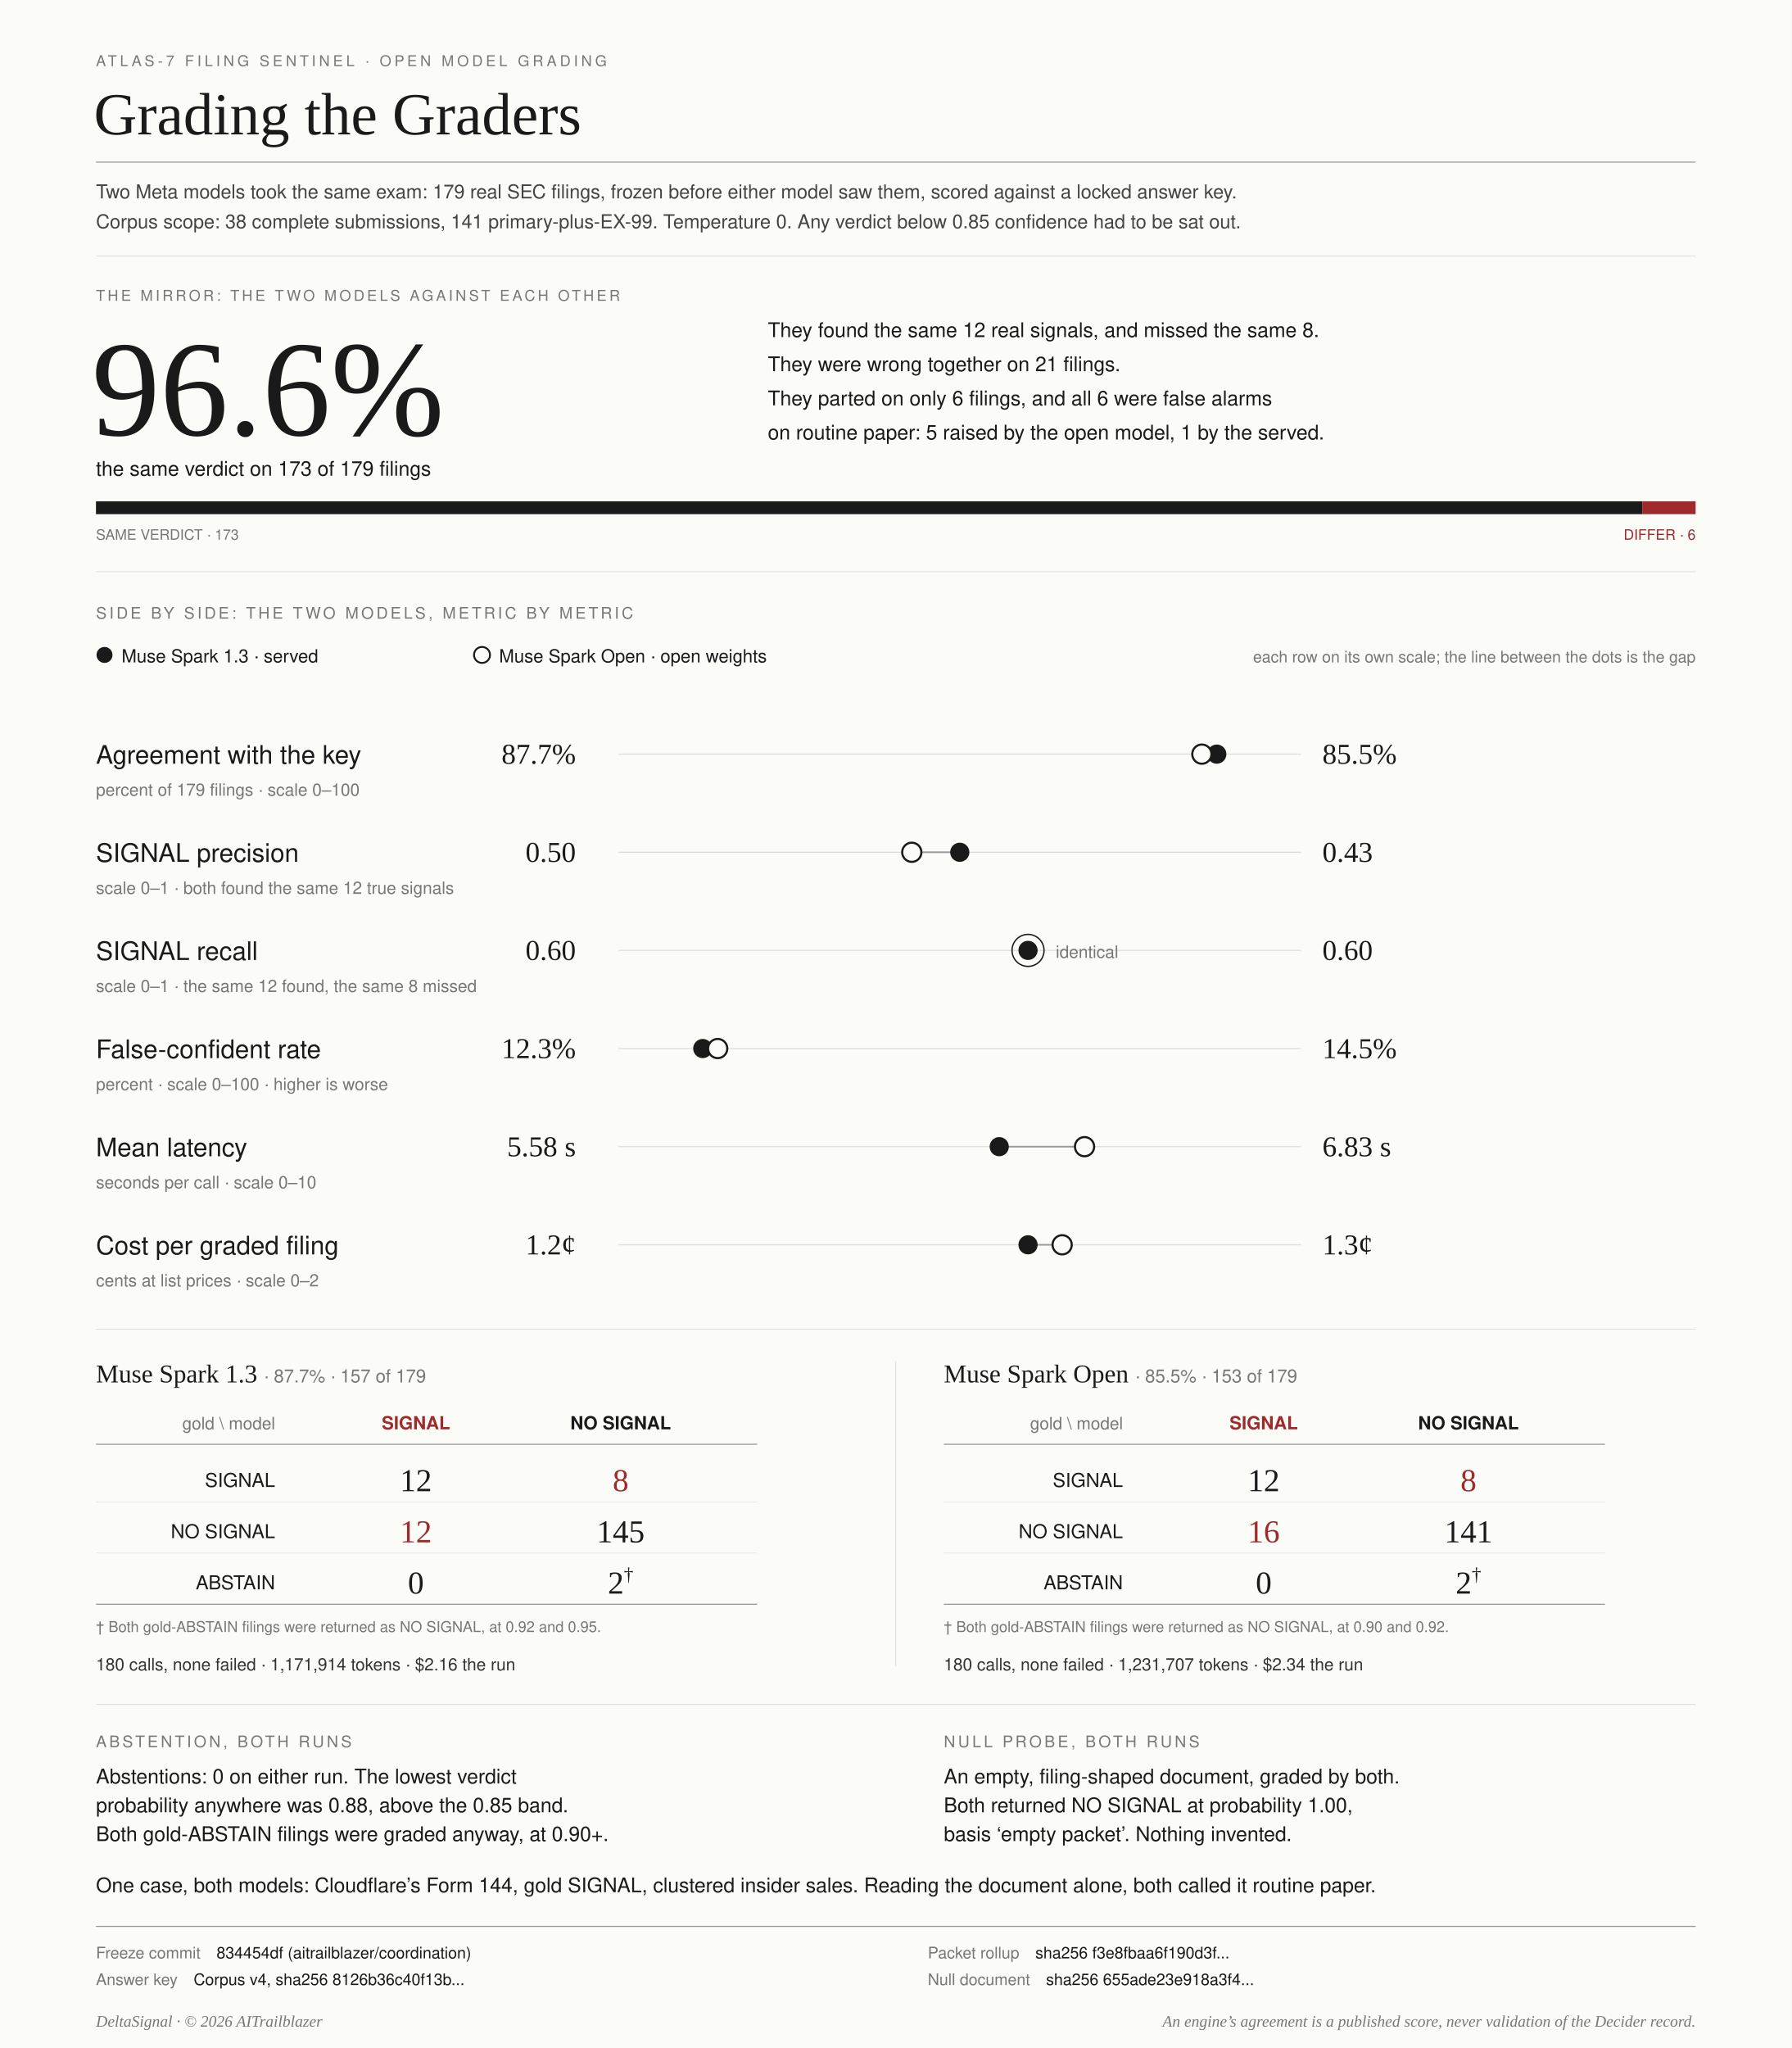
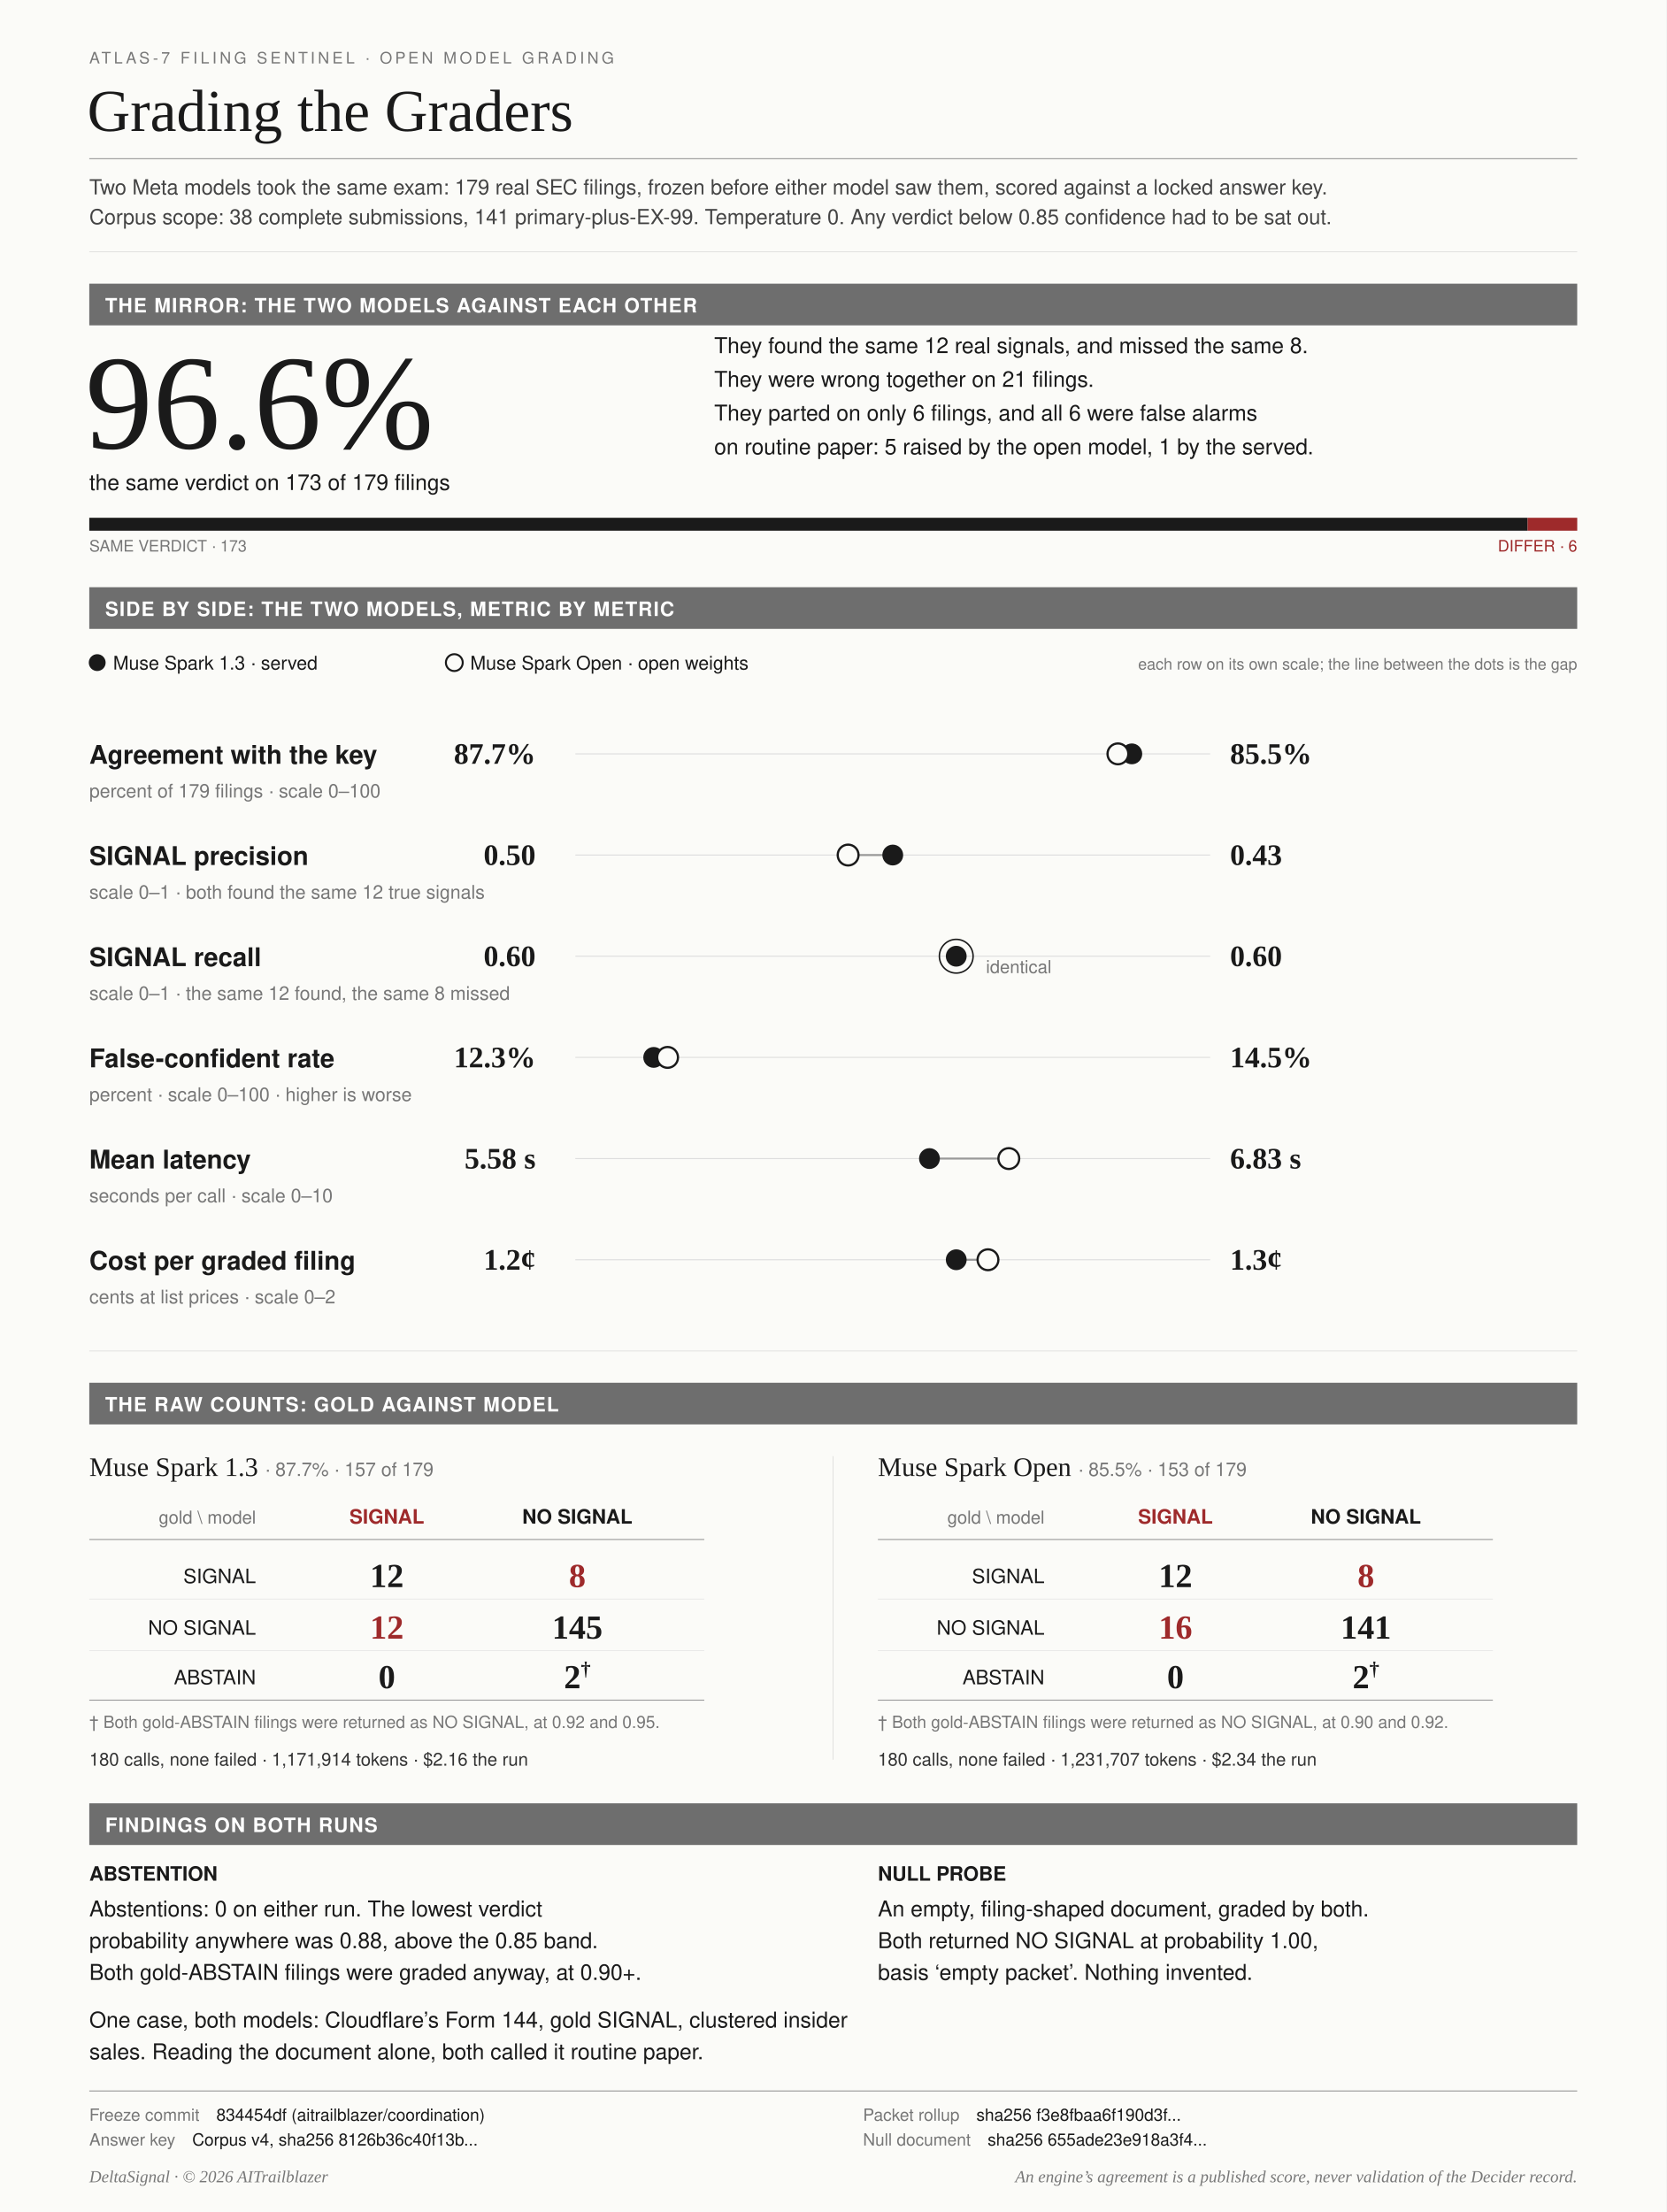
- <svg xmlns="http://www.w3.org/2000/svg" viewBox="0 0 1680 1920" width="1680" height="1920" role="img" aria-label="Grading the Graders: Muse Spark 1.3 and Muse Spark Open compared on 179 frozen SEC filings">
-   <rect x="0" y="0" width="1680" height="1920" fill="#FBFBF8" />
-   <text x="90" y="62" font-family="Helvetica, Arial, 'Liberation Sans', 'DejaVu Sans', sans-serif" font-size="14" letter-spacing="3" fill="#777777">ATLAS-7 FILING SENTINEL · OPEN MODEL GRADING</text>
-   <text x="88" y="126" font-family="Georgia, 'Times New Roman', 'Liberation Serif', 'DejaVu Serif', serif" font-size="56" fill="#1A1A1A">Grading the Graders</text>
-   <line x1="90" y1="152" x2="1590" y2="152" stroke="#999999" stroke-width="1" />
-   <text x="90" y="186" font-family="Helvetica, Arial, 'Liberation Sans', 'DejaVu Sans', sans-serif" font-size="18" fill="#444444">Two Meta models took the same exam: 179 real SEC filings, frozen before either model saw them, scored against a locked answer key.</text>
-   <text x="90" y="214" font-family="Helvetica, Arial, 'Liberation Sans', 'DejaVu Sans', sans-serif" font-size="18" fill="#444444">Corpus scope: 38 complete submissions, 141 primary-plus-EX-99. Temperature 0. Any verdict below 0.85 confidence had to be sat out.</text>
-   <line x1="90" y1="240" x2="1590" y2="240" stroke="#CCCCCC" stroke-width="0.5" />
-   <text x="90" y="282" font-family="Helvetica, Arial, 'Liberation Sans', 'DejaVu Sans', sans-serif" font-size="14" letter-spacing="2.5" fill="#777777">THE MIRROR: THE TWO MODELS AGAINST EACH OTHER</text>
-   <text x="86" y="408" font-family="Georgia, 'Times New Roman', 'Liberation Serif', 'DejaVu Serif', serif" font-size="128" fill="#1A1A1A">96.6%</text>
-   <text x="90" y="446" font-family="Helvetica, Arial, 'Liberation Sans', 'DejaVu Sans', sans-serif" font-size="19" fill="#1A1A1A">the same verdict on 173 of 179 filings</text>
-   <text x="720" y="316" font-family="Helvetica, Arial, 'Liberation Sans', 'DejaVu Sans', sans-serif" font-size="19" fill="#1A1A1A">They found the same 12 real signals, and missed the same 8.</text>
-   <text x="720" y="348" font-family="Helvetica, Arial, 'Liberation Sans', 'DejaVu Sans', sans-serif" font-size="19" fill="#1A1A1A">They were wrong together on 21 filings.</text>
-   <text x="720" y="380" font-family="Helvetica, Arial, 'Liberation Sans', 'DejaVu Sans', sans-serif" font-size="19" fill="#1A1A1A">They parted on only 6 filings, and all 6 were false alarms</text>
-   <text x="720" y="412" font-family="Helvetica, Arial, 'Liberation Sans', 'DejaVu Sans', sans-serif" font-size="19" fill="#1A1A1A">on routine paper: 5 raised by the open model, 1 by the served.</text>
-   <rect x="90" y="470" width="1500" height="12" fill="#E7E4DC" />
-   <rect x="90" y="470" width="1450" height="12" fill="#1A1A1A" />
-   <rect x="1540" y="470" width="50" height="12" fill="#9E2A2B" />
-   <text x="90" y="506" font-family="Helvetica, Arial, 'Liberation Sans', 'DejaVu Sans', sans-serif" font-size="13.5" fill="#777777">SAME VERDICT · 173</text>
-   <text x="1590" y="506" text-anchor="end" font-family="Helvetica, Arial, 'Liberation Sans', 'DejaVu Sans', sans-serif" font-size="13.5" fill="#9E2A2B">DIFFER · 6</text>
-   <line x1="90" y1="536" x2="1590" y2="536" stroke="#CCCCCC" stroke-width="0.5" />
-   <text x="90" y="580" font-family="Helvetica, Arial, 'Liberation Sans', 'DejaVu Sans', sans-serif" font-size="15" letter-spacing="2.5" fill="#777777">SIDE BY SIDE: THE TWO MODELS, METRIC BY METRIC</text>
-   <circle cx="98" cy="614" r="7.5" fill="#1A1A1A" />
-   <text x="114" y="621" font-family="Helvetica, Arial, 'Liberation Sans', 'DejaVu Sans', sans-serif" font-size="17" fill="#1A1A1A">Muse Spark 1.3 · served</text>
-   <circle cx="452" cy="614" r="7.5" fill="#FBFBF8" stroke="#1A1A1A" stroke-width="1.75" />
-   <text x="468" y="621" font-family="Helvetica, Arial, 'Liberation Sans', 'DejaVu Sans', sans-serif" font-size="17" fill="#1A1A1A">Muse Spark Open · open weights</text>
-   <text x="1590" y="621" text-anchor="end" font-family="Helvetica, Arial, 'Liberation Sans', 'DejaVu Sans', sans-serif" font-size="15" fill="#777777">each row on its own scale; the line between the dots is the gap</text>
-   <text x="90" y="716" font-family="Helvetica, Arial, 'Liberation Sans', 'DejaVu Sans', sans-serif" font-size="24" fill="#1A1A1A">Agreement with the key</text>
-   <text x="90" y="746" font-family="Helvetica, Arial, 'Liberation Sans', 'DejaVu Sans', sans-serif" font-size="16" fill="#777777">percent of 179 filings · scale 0–100</text>
-   <text x="540" y="716" text-anchor="end" font-family="Georgia, 'Times New Roman', 'Liberation Serif', 'DejaVu Serif', serif" font-size="27" fill="#1A1A1A">87.7%</text>
-   <text x="1240" y="716" font-family="Georgia, 'Times New Roman', 'Liberation Serif', 'DejaVu Serif', serif" font-size="27" fill="#1A1A1A">85.5%</text>
-   <line x1="580" y1="707" x2="1220" y2="707" stroke="#DDDDDD" stroke-width="1" />
-   <line x1="1127" y1="707" x2="1141" y2="707" stroke="#999999" stroke-width="1.5" />
-   <circle cx="1141" cy="707" r="9" fill="#1A1A1A" />
-   <circle cx="1127" cy="707" r="9" fill="#FBFBF8" stroke="#1A1A1A" stroke-width="2" />
-   <text x="90" y="808" font-family="Helvetica, Arial, 'Liberation Sans', 'DejaVu Sans', sans-serif" font-size="24" fill="#1A1A1A">SIGNAL precision</text>
-   <text x="90" y="838" font-family="Helvetica, Arial, 'Liberation Sans', 'DejaVu Sans', sans-serif" font-size="16" fill="#777777">scale 0–1 · both found the same 12 true signals</text>
-   <text x="540" y="808" text-anchor="end" font-family="Georgia, 'Times New Roman', 'Liberation Serif', 'DejaVu Serif', serif" font-size="27" fill="#1A1A1A">0.50</text>
-   <text x="1240" y="808" font-family="Georgia, 'Times New Roman', 'Liberation Serif', 'DejaVu Serif', serif" font-size="27" fill="#1A1A1A">0.43</text>
-   <line x1="580" y1="799" x2="1220" y2="799" stroke="#DDDDDD" stroke-width="1" />
-   <line x1="855" y1="799" x2="900" y2="799" stroke="#999999" stroke-width="1.5" />
-   <circle cx="900" cy="799" r="9" fill="#1A1A1A" />
-   <circle cx="855" cy="799" r="9" fill="#FBFBF8" stroke="#1A1A1A" stroke-width="2" />
-   <text x="90" y="900" font-family="Helvetica, Arial, 'Liberation Sans', 'DejaVu Sans', sans-serif" font-size="24" fill="#1A1A1A">SIGNAL recall</text>
-   <text x="90" y="930" font-family="Helvetica, Arial, 'Liberation Sans', 'DejaVu Sans', sans-serif" font-size="16" fill="#777777">scale 0–1 · the same 12 found, the same 8 missed</text>
-   <text x="540" y="900" text-anchor="end" font-family="Georgia, 'Times New Roman', 'Liberation Serif', 'DejaVu Serif', serif" font-size="27" fill="#1A1A1A">0.60</text>
-   <text x="1240" y="900" font-family="Georgia, 'Times New Roman', 'Liberation Serif', 'DejaVu Serif', serif" font-size="27" fill="#1A1A1A">0.60</text>
-   <line x1="580" y1="891" x2="1220" y2="891" stroke="#DDDDDD" stroke-width="1" />
-   <circle cx="964" cy="891" r="15" fill="none" stroke="#1A1A1A" stroke-width="1.25" />
-   <circle cx="964" cy="891" r="9" fill="#1A1A1A" />
-   <text x="990" y="898" font-family="Helvetica, Arial, 'Liberation Sans', 'DejaVu Sans', sans-serif" font-size="16" fill="#777777">identical</text>
-   <text x="90" y="992" font-family="Helvetica, Arial, 'Liberation Sans', 'DejaVu Sans', sans-serif" font-size="24" fill="#1A1A1A">False-confident rate</text>
-   <text x="90" y="1022" font-family="Helvetica, Arial, 'Liberation Sans', 'DejaVu Sans', sans-serif" font-size="16" fill="#777777">percent · scale 0–100 · higher is worse</text>
-   <text x="540" y="992" text-anchor="end" font-family="Georgia, 'Times New Roman', 'Liberation Serif', 'DejaVu Serif', serif" font-size="27" fill="#1A1A1A">12.3%</text>
-   <text x="1240" y="992" font-family="Georgia, 'Times New Roman', 'Liberation Serif', 'DejaVu Serif', serif" font-size="27" fill="#1A1A1A">14.5%</text>
-   <line x1="580" y1="983" x2="1220" y2="983" stroke="#DDDDDD" stroke-width="1" />
-   <line x1="659" y1="983" x2="673" y2="983" stroke="#999999" stroke-width="1.5" />
-   <circle cx="659" cy="983" r="9" fill="#1A1A1A" />
-   <circle cx="673" cy="983" r="9" fill="#FBFBF8" stroke="#1A1A1A" stroke-width="2" />
-   <text x="90" y="1084" font-family="Helvetica, Arial, 'Liberation Sans', 'DejaVu Sans', sans-serif" font-size="24" fill="#1A1A1A">Mean latency</text>
-   <text x="90" y="1114" font-family="Helvetica, Arial, 'Liberation Sans', 'DejaVu Sans', sans-serif" font-size="16" fill="#777777">seconds per call · scale 0–10</text>
-   <text x="540" y="1084" text-anchor="end" font-family="Georgia, 'Times New Roman', 'Liberation Serif', 'DejaVu Serif', serif" font-size="27" fill="#1A1A1A">5.58 s</text>
-   <text x="1240" y="1084" font-family="Georgia, 'Times New Roman', 'Liberation Serif', 'DejaVu Serif', serif" font-size="27" fill="#1A1A1A">6.83 s</text>
-   <line x1="580" y1="1075" x2="1220" y2="1075" stroke="#DDDDDD" stroke-width="1" />
-   <line x1="937" y1="1075" x2="1017" y2="1075" stroke="#999999" stroke-width="1.5" />
-   <circle cx="937" cy="1075" r="9" fill="#1A1A1A" />
-   <circle cx="1017" cy="1075" r="9" fill="#FBFBF8" stroke="#1A1A1A" stroke-width="2" />
-   <text x="90" y="1176" font-family="Helvetica, Arial, 'Liberation Sans', 'DejaVu Sans', sans-serif" font-size="24" fill="#1A1A1A">Cost per graded filing</text>
-   <text x="90" y="1206" font-family="Helvetica, Arial, 'Liberation Sans', 'DejaVu Sans', sans-serif" font-size="16" fill="#777777">cents at list prices · scale 0–2</text>
-   <text x="540" y="1176" text-anchor="end" font-family="Georgia, 'Times New Roman', 'Liberation Serif', 'DejaVu Serif', serif" font-size="27" fill="#1A1A1A">1.2¢</text>
-   <text x="1240" y="1176" font-family="Georgia, 'Times New Roman', 'Liberation Serif', 'DejaVu Serif', serif" font-size="27" fill="#1A1A1A">1.3¢</text>
-   <line x1="580" y1="1167" x2="1220" y2="1167" stroke="#DDDDDD" stroke-width="1" />
-   <line x1="964" y1="1167" x2="996" y2="1167" stroke="#999999" stroke-width="1.5" />
-   <circle cx="964" cy="1167" r="9" fill="#1A1A1A" />
-   <circle cx="996" cy="1167" r="9" fill="#FBFBF8" stroke="#1A1A1A" stroke-width="2" />
-   <line x1="90" y1="1246" x2="1590" y2="1246" stroke="#CCCCCC" stroke-width="0.5" />
-   <line x1="840" y1="1276" x2="840" y2="1562" stroke="#CCCCCC" stroke-width="0.5" />
-   <text x="90" y="1296" font-family="Georgia, 'Times New Roman', 'Liberation Serif', 'DejaVu Serif', serif" font-size="24" fill="#1A1A1A">Muse Spark 1.3 <tspan font-family="Helvetica, Arial, 'Liberation Sans', 'DejaVu Sans', sans-serif" font-size="17" fill="#777777">· 87.7% · 157 of 179</tspan>
+ <svg xmlns="http://www.w3.org/2000/svg" viewBox="0 0 1680 2230" width="1680" height="2230" role="img" aria-label="Grading the Graders: Muse Spark 1.3 and Muse Spark Open compared on 179 frozen SEC filings">
+   <rect x="0" y="0" width="1680" height="2230" fill="#FBFBF8" />
+   <text x="90" y="64" font-family="Helvetica, Arial, 'Liberation Sans', 'DejaVu Sans', sans-serif" font-size="16" letter-spacing="3" fill="#777777">ATLAS-7 FILING SENTINEL · OPEN MODEL GRADING</text>
+   <text x="88" y="132" font-family="Georgia, 'Times New Roman', 'Liberation Serif', 'DejaVu Serif', serif" font-size="60" fill="#1A1A1A">Grading the Graders</text>
+   <line x1="90" y1="160" x2="1590" y2="160" stroke="#999999" stroke-width="1" />
+   <text x="90" y="196" font-family="Helvetica, Arial, 'Liberation Sans', 'DejaVu Sans', sans-serif" font-size="21" fill="#444444">Two Meta models took the same exam: 179 real SEC filings, frozen before either model saw them, scored against a locked answer key.</text>
+   <text x="90" y="226" font-family="Helvetica, Arial, 'Liberation Sans', 'DejaVu Sans', sans-serif" font-size="21" fill="#444444">Corpus scope: 38 complete submissions, 141 primary-plus-EX-99. Temperature 0. Any verdict below 0.85 confidence had to be sat out.</text>
+   <line x1="90" y1="254" x2="1590" y2="254" stroke="#CCCCCC" stroke-width="0.5" />
+   <rect x="90" y="286" width="1500" height="42" fill="#6E6E6E" />
+   <text x="106" y="315" font-family="Helvetica, Arial, 'Liberation Sans', 'DejaVu Sans', sans-serif" font-size="20" font-weight="bold" letter-spacing="1" fill="#FFFFFF">THE MIRROR: THE TWO MODELS AGAINST EACH OTHER</text>
+   <text x="86" y="452" font-family="Georgia, 'Times New Roman', 'Liberation Serif', 'DejaVu Serif', serif" font-size="136" fill="#1A1A1A">96.6%</text>
+   <text x="90" y="494" font-family="Helvetica, Arial, 'Liberation Sans', 'DejaVu Sans', sans-serif" font-size="22" fill="#1A1A1A">the same verdict on 173 of 179 filings</text>
+   <text x="720" y="356" font-family="Helvetica, Arial, 'Liberation Sans', 'DejaVu Sans', sans-serif" font-size="22" fill="#1A1A1A">They found the same 12 real signals, and missed the same 8.</text>
+   <text x="720" y="390" font-family="Helvetica, Arial, 'Liberation Sans', 'DejaVu Sans', sans-serif" font-size="22" fill="#1A1A1A">They were wrong together on 21 filings.</text>
+   <text x="720" y="424" font-family="Helvetica, Arial, 'Liberation Sans', 'DejaVu Sans', sans-serif" font-size="22" fill="#1A1A1A">They parted on only 6 filings, and all 6 were false alarms</text>
+   <text x="720" y="458" font-family="Helvetica, Arial, 'Liberation Sans', 'DejaVu Sans', sans-serif" font-size="22" fill="#1A1A1A">on routine paper: 5 raised by the open model, 1 by the served.</text>
+   <rect x="90" y="522" width="1500" height="13" fill="#E7E4DC" />
+   <rect x="90" y="522" width="1450" height="13" fill="#1A1A1A" />
+   <rect x="1540" y="522" width="50" height="13" fill="#9E2A2B" />
+   <text x="90" y="556" font-family="Helvetica, Arial, 'Liberation Sans', 'DejaVu Sans', sans-serif" font-size="16" fill="#777777">SAME VERDICT · 173</text>
+   <text x="1590" y="556" text-anchor="end" font-family="Helvetica, Arial, 'Liberation Sans', 'DejaVu Sans', sans-serif" font-size="16" fill="#9E2A2B">DIFFER · 6</text>
+   <rect x="90" y="592" width="1500" height="42" fill="#6E6E6E" />
+   <text x="106" y="621" font-family="Helvetica, Arial, 'Liberation Sans', 'DejaVu Sans', sans-serif" font-size="20" font-weight="bold" letter-spacing="1" fill="#FFFFFF">SIDE BY SIDE: THE TWO MODELS, METRIC BY METRIC</text>
+   <circle cx="98" cy="668" r="8.5" fill="#1A1A1A" />
+   <text x="114" y="675" font-family="Helvetica, Arial, 'Liberation Sans', 'DejaVu Sans', sans-serif" font-size="19" fill="#1A1A1A">Muse Spark 1.3 · served</text>
+   <circle cx="458" cy="668" r="8.5" fill="#FBFBF8" stroke="#1A1A1A" stroke-width="2" />
+   <text x="474" y="675" font-family="Helvetica, Arial, 'Liberation Sans', 'DejaVu Sans', sans-serif" font-size="19" fill="#1A1A1A">Muse Spark Open · open weights</text>
+   <text x="1590" y="675" text-anchor="end" font-family="Helvetica, Arial, 'Liberation Sans', 'DejaVu Sans', sans-serif" font-size="16" fill="#777777">each row on its own scale; the line between the dots is the gap</text>
+   <text x="90" y="770" font-family="Helvetica, Arial, 'Liberation Sans', 'DejaVu Sans', sans-serif" font-size="26" font-weight="bold" fill="#1A1A1A">Agreement with the key</text>
+   <text x="90" y="804" font-family="Helvetica, Arial, 'Liberation Sans', 'DejaVu Sans', sans-serif" font-size="19" fill="#777777">percent of 179 filings · scale 0–100</text>
+   <text x="540" y="770" text-anchor="end" font-family="Georgia, 'Times New Roman', 'Liberation Serif', 'DejaVu Serif', serif" font-size="30" font-weight="bold" fill="#1A1A1A">87.7%</text>
+   <text x="1240" y="770" font-family="Georgia, 'Times New Roman', 'Liberation Serif', 'DejaVu Serif', serif" font-size="30" font-weight="bold" fill="#1A1A1A">85.5%</text>
+   <line x1="580" y1="760" x2="1220" y2="760" stroke="#DDDDDD" stroke-width="1" />
+   <line x1="1127" y1="760" x2="1141" y2="760" stroke="#999999" stroke-width="2" />
+   <circle cx="1141" cy="760" r="10.5" fill="#1A1A1A" />
+   <circle cx="1127" cy="760" r="10.5" fill="#FBFBF8" stroke="#1A1A1A" stroke-width="2.25" />
+   <text x="90" y="872" font-family="Helvetica, Arial, 'Liberation Sans', 'DejaVu Sans', sans-serif" font-size="26" font-weight="bold" fill="#1A1A1A">SIGNAL precision</text>
+   <text x="90" y="906" font-family="Helvetica, Arial, 'Liberation Sans', 'DejaVu Sans', sans-serif" font-size="19" fill="#777777">scale 0–1 · both found the same 12 true signals</text>
+   <text x="540" y="872" text-anchor="end" font-family="Georgia, 'Times New Roman', 'Liberation Serif', 'DejaVu Serif', serif" font-size="30" font-weight="bold" fill="#1A1A1A">0.50</text>
+   <text x="1240" y="872" font-family="Georgia, 'Times New Roman', 'Liberation Serif', 'DejaVu Serif', serif" font-size="30" font-weight="bold" fill="#1A1A1A">0.43</text>
+   <line x1="580" y1="862" x2="1220" y2="862" stroke="#DDDDDD" stroke-width="1" />
+   <line x1="855" y1="862" x2="900" y2="862" stroke="#999999" stroke-width="2" />
+   <circle cx="900" cy="862" r="10.5" fill="#1A1A1A" />
+   <circle cx="855" cy="862" r="10.5" fill="#FBFBF8" stroke="#1A1A1A" stroke-width="2.25" />
+   <text x="90" y="974" font-family="Helvetica, Arial, 'Liberation Sans', 'DejaVu Sans', sans-serif" font-size="26" font-weight="bold" fill="#1A1A1A">SIGNAL recall</text>
+   <text x="90" y="1008" font-family="Helvetica, Arial, 'Liberation Sans', 'DejaVu Sans', sans-serif" font-size="19" fill="#777777">scale 0–1 · the same 12 found, the same 8 missed</text>
+   <text x="540" y="974" text-anchor="end" font-family="Georgia, 'Times New Roman', 'Liberation Serif', 'DejaVu Serif', serif" font-size="30" font-weight="bold" fill="#1A1A1A">0.60</text>
+   <text x="1240" y="974" font-family="Georgia, 'Times New Roman', 'Liberation Serif', 'DejaVu Serif', serif" font-size="30" font-weight="bold" fill="#1A1A1A">0.60</text>
+   <line x1="580" y1="964" x2="1220" y2="964" stroke="#DDDDDD" stroke-width="1" />
+   <circle cx="964" cy="964" r="17" fill="none" stroke="#1A1A1A" stroke-width="1.5" />
+   <circle cx="964" cy="964" r="10.5" fill="#1A1A1A" />
+   <text x="994" y="981" font-family="Helvetica, Arial, 'Liberation Sans', 'DejaVu Sans', sans-serif" font-size="18" fill="#777777">identical</text>
+   <text x="90" y="1076" font-family="Helvetica, Arial, 'Liberation Sans', 'DejaVu Sans', sans-serif" font-size="26" font-weight="bold" fill="#1A1A1A">False-confident rate</text>
+   <text x="90" y="1110" font-family="Helvetica, Arial, 'Liberation Sans', 'DejaVu Sans', sans-serif" font-size="19" fill="#777777">percent · scale 0–100 · higher is worse</text>
+   <text x="540" y="1076" text-anchor="end" font-family="Georgia, 'Times New Roman', 'Liberation Serif', 'DejaVu Serif', serif" font-size="30" font-weight="bold" fill="#1A1A1A">12.3%</text>
+   <text x="1240" y="1076" font-family="Georgia, 'Times New Roman', 'Liberation Serif', 'DejaVu Serif', serif" font-size="30" font-weight="bold" fill="#1A1A1A">14.5%</text>
+   <line x1="580" y1="1066" x2="1220" y2="1066" stroke="#DDDDDD" stroke-width="1" />
+   <line x1="659" y1="1066" x2="673" y2="1066" stroke="#999999" stroke-width="2" />
+   <circle cx="659" cy="1066" r="10.5" fill="#1A1A1A" />
+   <circle cx="673" cy="1066" r="10.5" fill="#FBFBF8" stroke="#1A1A1A" stroke-width="2.25" />
+   <text x="90" y="1178" font-family="Helvetica, Arial, 'Liberation Sans', 'DejaVu Sans', sans-serif" font-size="26" font-weight="bold" fill="#1A1A1A">Mean latency</text>
+   <text x="90" y="1212" font-family="Helvetica, Arial, 'Liberation Sans', 'DejaVu Sans', sans-serif" font-size="19" fill="#777777">seconds per call · scale 0–10</text>
+   <text x="540" y="1178" text-anchor="end" font-family="Georgia, 'Times New Roman', 'Liberation Serif', 'DejaVu Serif', serif" font-size="30" font-weight="bold" fill="#1A1A1A">5.58 s</text>
+   <text x="1240" y="1178" font-family="Georgia, 'Times New Roman', 'Liberation Serif', 'DejaVu Serif', serif" font-size="30" font-weight="bold" fill="#1A1A1A">6.83 s</text>
+   <line x1="580" y1="1168" x2="1220" y2="1168" stroke="#DDDDDD" stroke-width="1" />
+   <line x1="937" y1="1168" x2="1017" y2="1168" stroke="#999999" stroke-width="2" />
+   <circle cx="937" cy="1168" r="10.5" fill="#1A1A1A" />
+   <circle cx="1017" cy="1168" r="10.5" fill="#FBFBF8" stroke="#1A1A1A" stroke-width="2.25" />
+   <text x="90" y="1280" font-family="Helvetica, Arial, 'Liberation Sans', 'DejaVu Sans', sans-serif" font-size="26" font-weight="bold" fill="#1A1A1A">Cost per graded filing</text>
+   <text x="90" y="1314" font-family="Helvetica, Arial, 'Liberation Sans', 'DejaVu Sans', sans-serif" font-size="19" fill="#777777">cents at list prices · scale 0–2</text>
+   <text x="540" y="1280" text-anchor="end" font-family="Georgia, 'Times New Roman', 'Liberation Serif', 'DejaVu Serif', serif" font-size="30" font-weight="bold" fill="#1A1A1A">1.2¢</text>
+   <text x="1240" y="1280" font-family="Georgia, 'Times New Roman', 'Liberation Serif', 'DejaVu Serif', serif" font-size="30" font-weight="bold" fill="#1A1A1A">1.3¢</text>
+   <line x1="580" y1="1270" x2="1220" y2="1270" stroke="#DDDDDD" stroke-width="1" />
+   <line x1="964" y1="1270" x2="996" y2="1270" stroke="#999999" stroke-width="2" />
+   <circle cx="964" cy="1270" r="10.5" fill="#1A1A1A" />
+   <circle cx="996" cy="1270" r="10.5" fill="#FBFBF8" stroke="#1A1A1A" stroke-width="2.25" />
+   <line x1="90" y1="1362" x2="1590" y2="1362" stroke="#CCCCCC" stroke-width="0.5" />
+   <rect x="90" y="1394" width="1500" height="42" fill="#6E6E6E" />
+   <text x="106" y="1423" font-family="Helvetica, Arial, 'Liberation Sans', 'DejaVu Sans', sans-serif" font-size="20" font-weight="bold" letter-spacing="1" fill="#FFFFFF">THE RAW COUNTS: GOLD AGAINST MODEL</text>
+   <line x1="840" y1="1468" x2="840" y2="1774" stroke="#CCCCCC" stroke-width="0.5" />
+   <text x="90" y="1488" font-family="Georgia, 'Times New Roman', 'Liberation Serif', 'DejaVu Serif', serif" font-size="27" fill="#1A1A1A">Muse Spark 1.3 <tspan font-family="Helvetica, Arial, 'Liberation Sans', 'DejaVu Sans', sans-serif" font-size="19" fill="#777777">· 87.7% · 157 of 179</tspan>
  </text>
-   <text x="258" y="1340" text-anchor="end" font-family="Helvetica, Arial, 'Liberation Sans', 'DejaVu Sans', sans-serif" font-size="16" fill="#777777">gold \ model</text>
-   <text x="390" y="1340" text-anchor="middle" font-family="Helvetica, Arial, 'Liberation Sans', 'DejaVu Sans', sans-serif" font-size="17" font-weight="bold" fill="#9E2A2B">SIGNAL</text>
-   <text x="582" y="1340" text-anchor="middle" font-family="Helvetica, Arial, 'Liberation Sans', 'DejaVu Sans', sans-serif" font-size="17" font-weight="bold" fill="#1A1A1A">NO SIGNAL</text>
-   <line x1="90" y1="1354" x2="710" y2="1354" stroke="#999999" stroke-width="1" />
-   <text x="258" y="1394" text-anchor="end" font-family="Helvetica, Arial, 'Liberation Sans', 'DejaVu Sans', sans-serif" font-size="18" fill="#1A1A1A">SIGNAL</text>
-   <text x="390" y="1398" text-anchor="middle" font-family="Georgia, 'Times New Roman', 'Liberation Serif', 'DejaVu Serif', serif" font-size="30" fill="#1A1A1A">12</text>
-   <text x="582" y="1398" text-anchor="middle" font-family="Georgia, 'Times New Roman', 'Liberation Serif', 'DejaVu Serif', serif" font-size="30" fill="#9E2A2B">8</text>
-   <line x1="90" y1="1408" x2="710" y2="1408" stroke="#DDDDDD" stroke-width="0.5" />
-   <text x="258" y="1442" text-anchor="end" font-family="Helvetica, Arial, 'Liberation Sans', 'DejaVu Sans', sans-serif" font-size="18" fill="#1A1A1A">NO SIGNAL</text>
-   <text x="390" y="1446" text-anchor="middle" font-family="Georgia, 'Times New Roman', 'Liberation Serif', 'DejaVu Serif', serif" font-size="30" fill="#9E2A2B">12</text>
-   <text x="582" y="1446" text-anchor="middle" font-family="Georgia, 'Times New Roman', 'Liberation Serif', 'DejaVu Serif', serif" font-size="30" fill="#1A1A1A">145</text>
-   <line x1="90" y1="1456" x2="710" y2="1456" stroke="#DDDDDD" stroke-width="0.5" />
-   <text x="258" y="1490" text-anchor="end" font-family="Helvetica, Arial, 'Liberation Sans', 'DejaVu Sans', sans-serif" font-size="18" fill="#1A1A1A">ABSTAIN</text>
-   <text x="390" y="1494" text-anchor="middle" font-family="Georgia, 'Times New Roman', 'Liberation Serif', 'DejaVu Serif', serif" font-size="30" fill="#1A1A1A">0</text>
-   <text x="582" y="1494" text-anchor="middle" font-family="Georgia, 'Times New Roman', 'Liberation Serif', 'DejaVu Serif', serif" font-size="30" fill="#1A1A1A">2<tspan font-size="18" dy="-12">†</tspan>
+   <text x="258" y="1536" text-anchor="end" font-family="Helvetica, Arial, 'Liberation Sans', 'DejaVu Sans', sans-serif" font-size="18" fill="#777777">gold \ model</text>
+   <text x="390" y="1536" text-anchor="middle" font-family="Helvetica, Arial, 'Liberation Sans', 'DejaVu Sans', sans-serif" font-size="20" font-weight="bold" fill="#9E2A2B">SIGNAL</text>
+   <text x="582" y="1536" text-anchor="middle" font-family="Helvetica, Arial, 'Liberation Sans', 'DejaVu Sans', sans-serif" font-size="20" font-weight="bold" fill="#1A1A1A">NO SIGNAL</text>
+   <line x1="90" y1="1552" x2="710" y2="1552" stroke="#999999" stroke-width="1" />
+   <text x="258" y="1596" text-anchor="end" font-family="Helvetica, Arial, 'Liberation Sans', 'DejaVu Sans', sans-serif" font-size="20" fill="#1A1A1A">SIGNAL</text>
+   <text x="390" y="1600" text-anchor="middle" font-family="Georgia, 'Times New Roman', 'Liberation Serif', 'DejaVu Serif', serif" font-size="34" font-weight="bold" fill="#1A1A1A">12</text>
+   <text x="582" y="1600" text-anchor="middle" font-family="Georgia, 'Times New Roman', 'Liberation Serif', 'DejaVu Serif', serif" font-size="34" font-weight="bold" fill="#9E2A2B">8</text>
+   <line x1="90" y1="1612" x2="710" y2="1612" stroke="#DDDDDD" stroke-width="0.5" />
+   <text x="258" y="1648" text-anchor="end" font-family="Helvetica, Arial, 'Liberation Sans', 'DejaVu Sans', sans-serif" font-size="20" fill="#1A1A1A">NO SIGNAL</text>
+   <text x="390" y="1652" text-anchor="middle" font-family="Georgia, 'Times New Roman', 'Liberation Serif', 'DejaVu Serif', serif" font-size="34" font-weight="bold" fill="#9E2A2B">12</text>
+   <text x="582" y="1652" text-anchor="middle" font-family="Georgia, 'Times New Roman', 'Liberation Serif', 'DejaVu Serif', serif" font-size="34" font-weight="bold" fill="#1A1A1A">145</text>
+   <line x1="90" y1="1664" x2="710" y2="1664" stroke="#DDDDDD" stroke-width="0.5" />
+   <text x="258" y="1698" text-anchor="end" font-family="Helvetica, Arial, 'Liberation Sans', 'DejaVu Sans', sans-serif" font-size="20" fill="#1A1A1A">ABSTAIN</text>
+   <text x="390" y="1702" text-anchor="middle" font-family="Georgia, 'Times New Roman', 'Liberation Serif', 'DejaVu Serif', serif" font-size="34" font-weight="bold" fill="#1A1A1A">0</text>
+   <text x="582" y="1702" text-anchor="middle" font-family="Georgia, 'Times New Roman', 'Liberation Serif', 'DejaVu Serif', serif" font-size="34" font-weight="bold" fill="#1A1A1A">2<tspan font-size="20" dy="-13">†</tspan>
  </text>
-   <line x1="90" y1="1504" x2="710" y2="1504" stroke="#999999" stroke-width="1" />
-   <text x="90" y="1530" font-family="Helvetica, Arial, 'Liberation Sans', 'DejaVu Sans', sans-serif" font-size="14" fill="#777777">† Both gold-ABSTAIN filings were returned as NO SIGNAL, at 0.92 and 0.95.</text>
-   <text x="90" y="1566" font-family="Helvetica, Arial, 'Liberation Sans', 'DejaVu Sans', sans-serif" font-size="16" fill="#333333">180 calls, none failed · 1,171,914 tokens · $2.16 the run</text>
-   <text x="885" y="1296" font-family="Georgia, 'Times New Roman', 'Liberation Serif', 'DejaVu Serif', serif" font-size="24" fill="#1A1A1A">Muse Spark Open <tspan font-family="Helvetica, Arial, 'Liberation Sans', 'DejaVu Sans', sans-serif" font-size="17" fill="#777777">· 85.5% · 153 of 179</tspan>
+   <line x1="90" y1="1714" x2="710" y2="1714" stroke="#999999" stroke-width="1" />
+   <text x="90" y="1742" font-family="Helvetica, Arial, 'Liberation Sans', 'DejaVu Sans', sans-serif" font-size="17" fill="#777777">† Both gold-ABSTAIN filings were returned as NO SIGNAL, at 0.92 and 0.95.</text>
+   <text x="90" y="1780" font-family="Helvetica, Arial, 'Liberation Sans', 'DejaVu Sans', sans-serif" font-size="18" fill="#333333">180 calls, none failed · 1,171,914 tokens · $2.16 the run</text>
+   <text x="885" y="1488" font-family="Georgia, 'Times New Roman', 'Liberation Serif', 'DejaVu Serif', serif" font-size="27" fill="#1A1A1A">Muse Spark Open <tspan font-family="Helvetica, Arial, 'Liberation Sans', 'DejaVu Sans', sans-serif" font-size="19" fill="#777777">· 85.5% · 153 of 179</tspan>
  </text>
-   <text x="1053" y="1340" text-anchor="end" font-family="Helvetica, Arial, 'Liberation Sans', 'DejaVu Sans', sans-serif" font-size="16" fill="#777777">gold \ model</text>
-   <text x="1185" y="1340" text-anchor="middle" font-family="Helvetica, Arial, 'Liberation Sans', 'DejaVu Sans', sans-serif" font-size="17" font-weight="bold" fill="#9E2A2B">SIGNAL</text>
-   <text x="1377" y="1340" text-anchor="middle" font-family="Helvetica, Arial, 'Liberation Sans', 'DejaVu Sans', sans-serif" font-size="17" font-weight="bold" fill="#1A1A1A">NO SIGNAL</text>
-   <line x1="885" y1="1354" x2="1505" y2="1354" stroke="#999999" stroke-width="1" />
-   <text x="1053" y="1394" text-anchor="end" font-family="Helvetica, Arial, 'Liberation Sans', 'DejaVu Sans', sans-serif" font-size="18" fill="#1A1A1A">SIGNAL</text>
-   <text x="1185" y="1398" text-anchor="middle" font-family="Georgia, 'Times New Roman', 'Liberation Serif', 'DejaVu Serif', serif" font-size="30" fill="#1A1A1A">12</text>
-   <text x="1377" y="1398" text-anchor="middle" font-family="Georgia, 'Times New Roman', 'Liberation Serif', 'DejaVu Serif', serif" font-size="30" fill="#9E2A2B">8</text>
-   <line x1="885" y1="1408" x2="1505" y2="1408" stroke="#DDDDDD" stroke-width="0.5" />
-   <text x="1053" y="1442" text-anchor="end" font-family="Helvetica, Arial, 'Liberation Sans', 'DejaVu Sans', sans-serif" font-size="18" fill="#1A1A1A">NO SIGNAL</text>
-   <text x="1185" y="1446" text-anchor="middle" font-family="Georgia, 'Times New Roman', 'Liberation Serif', 'DejaVu Serif', serif" font-size="30" fill="#9E2A2B">16</text>
-   <text x="1377" y="1446" text-anchor="middle" font-family="Georgia, 'Times New Roman', 'Liberation Serif', 'DejaVu Serif', serif" font-size="30" fill="#1A1A1A">141</text>
-   <line x1="885" y1="1456" x2="1505" y2="1456" stroke="#DDDDDD" stroke-width="0.5" />
-   <text x="1053" y="1490" text-anchor="end" font-family="Helvetica, Arial, 'Liberation Sans', 'DejaVu Sans', sans-serif" font-size="18" fill="#1A1A1A">ABSTAIN</text>
-   <text x="1185" y="1494" text-anchor="middle" font-family="Georgia, 'Times New Roman', 'Liberation Serif', 'DejaVu Serif', serif" font-size="30" fill="#1A1A1A">0</text>
-   <text x="1377" y="1494" text-anchor="middle" font-family="Georgia, 'Times New Roman', 'Liberation Serif', 'DejaVu Serif', serif" font-size="30" fill="#1A1A1A">2<tspan font-size="18" dy="-12">†</tspan>
+   <text x="1053" y="1536" text-anchor="end" font-family="Helvetica, Arial, 'Liberation Sans', 'DejaVu Sans', sans-serif" font-size="18" fill="#777777">gold \ model</text>
+   <text x="1185" y="1536" text-anchor="middle" font-family="Helvetica, Arial, 'Liberation Sans', 'DejaVu Sans', sans-serif" font-size="20" font-weight="bold" fill="#9E2A2B">SIGNAL</text>
+   <text x="1377" y="1536" text-anchor="middle" font-family="Helvetica, Arial, 'Liberation Sans', 'DejaVu Sans', sans-serif" font-size="20" font-weight="bold" fill="#1A1A1A">NO SIGNAL</text>
+   <line x1="885" y1="1552" x2="1505" y2="1552" stroke="#999999" stroke-width="1" />
+   <text x="1053" y="1596" text-anchor="end" font-family="Helvetica, Arial, 'Liberation Sans', 'DejaVu Sans', sans-serif" font-size="20" fill="#1A1A1A">SIGNAL</text>
+   <text x="1185" y="1600" text-anchor="middle" font-family="Georgia, 'Times New Roman', 'Liberation Serif', 'DejaVu Serif', serif" font-size="34" font-weight="bold" fill="#1A1A1A">12</text>
+   <text x="1377" y="1600" text-anchor="middle" font-family="Georgia, 'Times New Roman', 'Liberation Serif', 'DejaVu Serif', serif" font-size="34" font-weight="bold" fill="#9E2A2B">8</text>
+   <line x1="885" y1="1612" x2="1505" y2="1612" stroke="#DDDDDD" stroke-width="0.5" />
+   <text x="1053" y="1648" text-anchor="end" font-family="Helvetica, Arial, 'Liberation Sans', 'DejaVu Sans', sans-serif" font-size="20" fill="#1A1A1A">NO SIGNAL</text>
+   <text x="1185" y="1652" text-anchor="middle" font-family="Georgia, 'Times New Roman', 'Liberation Serif', 'DejaVu Serif', serif" font-size="34" font-weight="bold" fill="#9E2A2B">16</text>
+   <text x="1377" y="1652" text-anchor="middle" font-family="Georgia, 'Times New Roman', 'Liberation Serif', 'DejaVu Serif', serif" font-size="34" font-weight="bold" fill="#1A1A1A">141</text>
+   <line x1="885" y1="1664" x2="1505" y2="1664" stroke="#DDDDDD" stroke-width="0.5" />
+   <text x="1053" y="1698" text-anchor="end" font-family="Helvetica, Arial, 'Liberation Sans', 'DejaVu Sans', sans-serif" font-size="20" fill="#1A1A1A">ABSTAIN</text>
+   <text x="1185" y="1702" text-anchor="middle" font-family="Georgia, 'Times New Roman', 'Liberation Serif', 'DejaVu Serif', serif" font-size="34" font-weight="bold" fill="#1A1A1A">0</text>
+   <text x="1377" y="1702" text-anchor="middle" font-family="Georgia, 'Times New Roman', 'Liberation Serif', 'DejaVu Serif', serif" font-size="34" font-weight="bold" fill="#1A1A1A">2<tspan font-size="20" dy="-13">†</tspan>
  </text>
-   <line x1="885" y1="1504" x2="1505" y2="1504" stroke="#999999" stroke-width="1" />
-   <text x="885" y="1530" font-family="Helvetica, Arial, 'Liberation Sans', 'DejaVu Sans', sans-serif" font-size="14" fill="#777777">† Both gold-ABSTAIN filings were returned as NO SIGNAL, at 0.90 and 0.92.</text>
-   <text x="885" y="1566" font-family="Helvetica, Arial, 'Liberation Sans', 'DejaVu Sans', sans-serif" font-size="16" fill="#333333">180 calls, none failed · 1,231,707 tokens · $2.34 the run</text>
-   <line x1="90" y1="1598" x2="1590" y2="1598" stroke="#CCCCCC" stroke-width="0.5" />
-   <text x="90" y="1638" font-family="Helvetica, Arial, 'Liberation Sans', 'DejaVu Sans', sans-serif" font-size="15" letter-spacing="2.5" fill="#777777">ABSTENTION, BOTH RUNS</text>
-   <text x="90" y="1672" font-family="Helvetica, Arial, 'Liberation Sans', 'DejaVu Sans', sans-serif" font-size="19" fill="#1A1A1A">Abstentions: 0 on either run. The lowest verdict</text>
-   <text x="90" y="1699" font-family="Helvetica, Arial, 'Liberation Sans', 'DejaVu Sans', sans-serif" font-size="19" fill="#1A1A1A">probability anywhere was 0.88, above the 0.85 band.</text>
-   <text x="90" y="1726" font-family="Helvetica, Arial, 'Liberation Sans', 'DejaVu Sans', sans-serif" font-size="19" fill="#1A1A1A">Both gold-ABSTAIN filings were graded anyway, at 0.90+.</text>
-   <text x="885" y="1638" font-family="Helvetica, Arial, 'Liberation Sans', 'DejaVu Sans', sans-serif" font-size="15" letter-spacing="2.5" fill="#777777">NULL PROBE, BOTH RUNS</text>
-   <text x="885" y="1672" font-family="Helvetica, Arial, 'Liberation Sans', 'DejaVu Sans', sans-serif" font-size="19" fill="#1A1A1A">An empty, filing-shaped document, graded by both.</text>
-   <text x="885" y="1699" font-family="Helvetica, Arial, 'Liberation Sans', 'DejaVu Sans', sans-serif" font-size="19" fill="#1A1A1A">Both returned NO SIGNAL at probability 1.00,</text>
-   <text x="885" y="1726" font-family="Helvetica, Arial, 'Liberation Sans', 'DejaVu Sans', sans-serif" font-size="19" fill="#1A1A1A">basis ‘empty packet’. Nothing invented.</text>
-   <text x="90" y="1774" font-family="Helvetica, Arial, 'Liberation Sans', 'DejaVu Sans', sans-serif" font-size="19" fill="#1A1A1A">One case, both models: Cloudflare’s Form 144, gold SIGNAL, clustered insider sales. Reading the document alone, both called it routine paper.</text>
-   <line x1="90" y1="1806" x2="1590" y2="1806" stroke="#999999" stroke-width="1" />
-   <text x="90" y="1836" font-family="Helvetica, Arial, 'Liberation Sans', 'DejaVu Sans', sans-serif" font-size="15" fill="#1A1A1A">
+   <line x1="885" y1="1714" x2="1505" y2="1714" stroke="#999999" stroke-width="1" />
+   <text x="885" y="1742" font-family="Helvetica, Arial, 'Liberation Sans', 'DejaVu Sans', sans-serif" font-size="17" fill="#777777">† Both gold-ABSTAIN filings were returned as NO SIGNAL, at 0.90 and 0.92.</text>
+   <text x="885" y="1780" font-family="Helvetica, Arial, 'Liberation Sans', 'DejaVu Sans', sans-serif" font-size="18" fill="#333333">180 calls, none failed · 1,231,707 tokens · $2.34 the run</text>
+   <rect x="90" y="1818" width="1500" height="42" fill="#6E6E6E" />
+   <text x="106" y="1847" font-family="Helvetica, Arial, 'Liberation Sans', 'DejaVu Sans', sans-serif" font-size="20" font-weight="bold" letter-spacing="1" fill="#FFFFFF">FINDINGS ON BOTH RUNS</text>
+   <text x="90" y="1896" font-family="Helvetica, Arial, 'Liberation Sans', 'DejaVu Sans', sans-serif" font-size="20" font-weight="bold" fill="#1A1A1A">ABSTENTION</text>
+   <text x="90" y="1932" font-family="Helvetica, Arial, 'Liberation Sans', 'DejaVu Sans', sans-serif" font-size="22" fill="#1A1A1A">Abstentions: 0 on either run. The lowest verdict</text>
+   <text x="90" y="1964" font-family="Helvetica, Arial, 'Liberation Sans', 'DejaVu Sans', sans-serif" font-size="22" fill="#1A1A1A">probability anywhere was 0.88, above the 0.85 band.</text>
+   <text x="90" y="1996" font-family="Helvetica, Arial, 'Liberation Sans', 'DejaVu Sans', sans-serif" font-size="22" fill="#1A1A1A">Both gold-ABSTAIN filings were graded anyway, at 0.90+.</text>
+   <text x="885" y="1896" font-family="Helvetica, Arial, 'Liberation Sans', 'DejaVu Sans', sans-serif" font-size="20" font-weight="bold" fill="#1A1A1A">NULL PROBE</text>
+   <text x="885" y="1932" font-family="Helvetica, Arial, 'Liberation Sans', 'DejaVu Sans', sans-serif" font-size="22" fill="#1A1A1A">An empty, filing-shaped document, graded by both.</text>
+   <text x="885" y="1964" font-family="Helvetica, Arial, 'Liberation Sans', 'DejaVu Sans', sans-serif" font-size="22" fill="#1A1A1A">Both returned NO SIGNAL at probability 1.00,</text>
+   <text x="885" y="1996" font-family="Helvetica, Arial, 'Liberation Sans', 'DejaVu Sans', sans-serif" font-size="22" fill="#1A1A1A">basis ‘empty packet’. Nothing invented.</text>
+   <text x="90" y="2044" font-family="Helvetica, Arial, 'Liberation Sans', 'DejaVu Sans', sans-serif" font-size="22" fill="#1A1A1A">One case, both models: Cloudflare’s Form 144, gold SIGNAL, clustered insider</text>
+   <text x="90" y="2076" font-family="Helvetica, Arial, 'Liberation Sans', 'DejaVu Sans', sans-serif" font-size="22" fill="#1A1A1A">sales. Reading the document alone, both called it routine paper.</text>
+   <line x1="90" y1="2108" x2="1590" y2="2108" stroke="#999999" stroke-width="1" />
+   <text x="90" y="2138" font-family="Helvetica, Arial, 'Liberation Sans', 'DejaVu Sans', sans-serif" font-size="17" fill="#1A1A1A">
    <tspan fill="#777777">Freeze commit</tspan> 834454df (aitrailblazer/coordination)</text>
-   <text x="90" y="1861" font-family="Helvetica, Arial, 'Liberation Sans', 'DejaVu Sans', sans-serif" font-size="15" fill="#1A1A1A">
+   <text x="90" y="2163" font-family="Helvetica, Arial, 'Liberation Sans', 'DejaVu Sans', sans-serif" font-size="17" fill="#1A1A1A">
    <tspan fill="#777777">Answer key</tspan> Corpus v4, sha256 8126b36c40f13b...</text>
-   <text x="870" y="1836" font-family="Helvetica, Arial, 'Liberation Sans', 'DejaVu Sans', sans-serif" font-size="15" fill="#1A1A1A">
+   <text x="870" y="2138" font-family="Helvetica, Arial, 'Liberation Sans', 'DejaVu Sans', sans-serif" font-size="17" fill="#1A1A1A">
    <tspan fill="#777777">Packet rollup</tspan> sha256 f3e8fbaa6f190d3f...</text>
-   <text x="870" y="1861" font-family="Helvetica, Arial, 'Liberation Sans', 'DejaVu Sans', sans-serif" font-size="15" fill="#1A1A1A">
+   <text x="870" y="2163" font-family="Helvetica, Arial, 'Liberation Sans', 'DejaVu Sans', sans-serif" font-size="17" fill="#1A1A1A">
    <tspan fill="#777777">Null document</tspan> sha256 655ade23e918a3f4...</text>
-   <text x="90" y="1900" font-family="Georgia, 'Times New Roman', 'Liberation Serif', 'DejaVu Serif', serif" font-size="15" font-style="italic" fill="#777777">DeltaSignal · © 2026 AITrailblazer</text>
-   <text x="1590" y="1900" text-anchor="end" font-family="Georgia, 'Times New Roman', 'Liberation Serif', 'DejaVu Serif', serif" font-size="15" font-style="italic" fill="#777777">An engine’s agreement is a published score, never validation of the Decider record.</text>
+   <text x="90" y="2200" font-family="Georgia, 'Times New Roman', 'Liberation Serif', 'DejaVu Serif', serif" font-size="17" font-style="italic" fill="#777777">DeltaSignal · © 2026 AITrailblazer</text>
+   <text x="1590" y="2200" text-anchor="end" font-family="Georgia, 'Times New Roman', 'Liberation Serif', 'DejaVu Serif', serif" font-size="17" font-style="italic" fill="#777777">An engine’s agreement is a published score, never validation of the Decider record.</text>
</svg>
